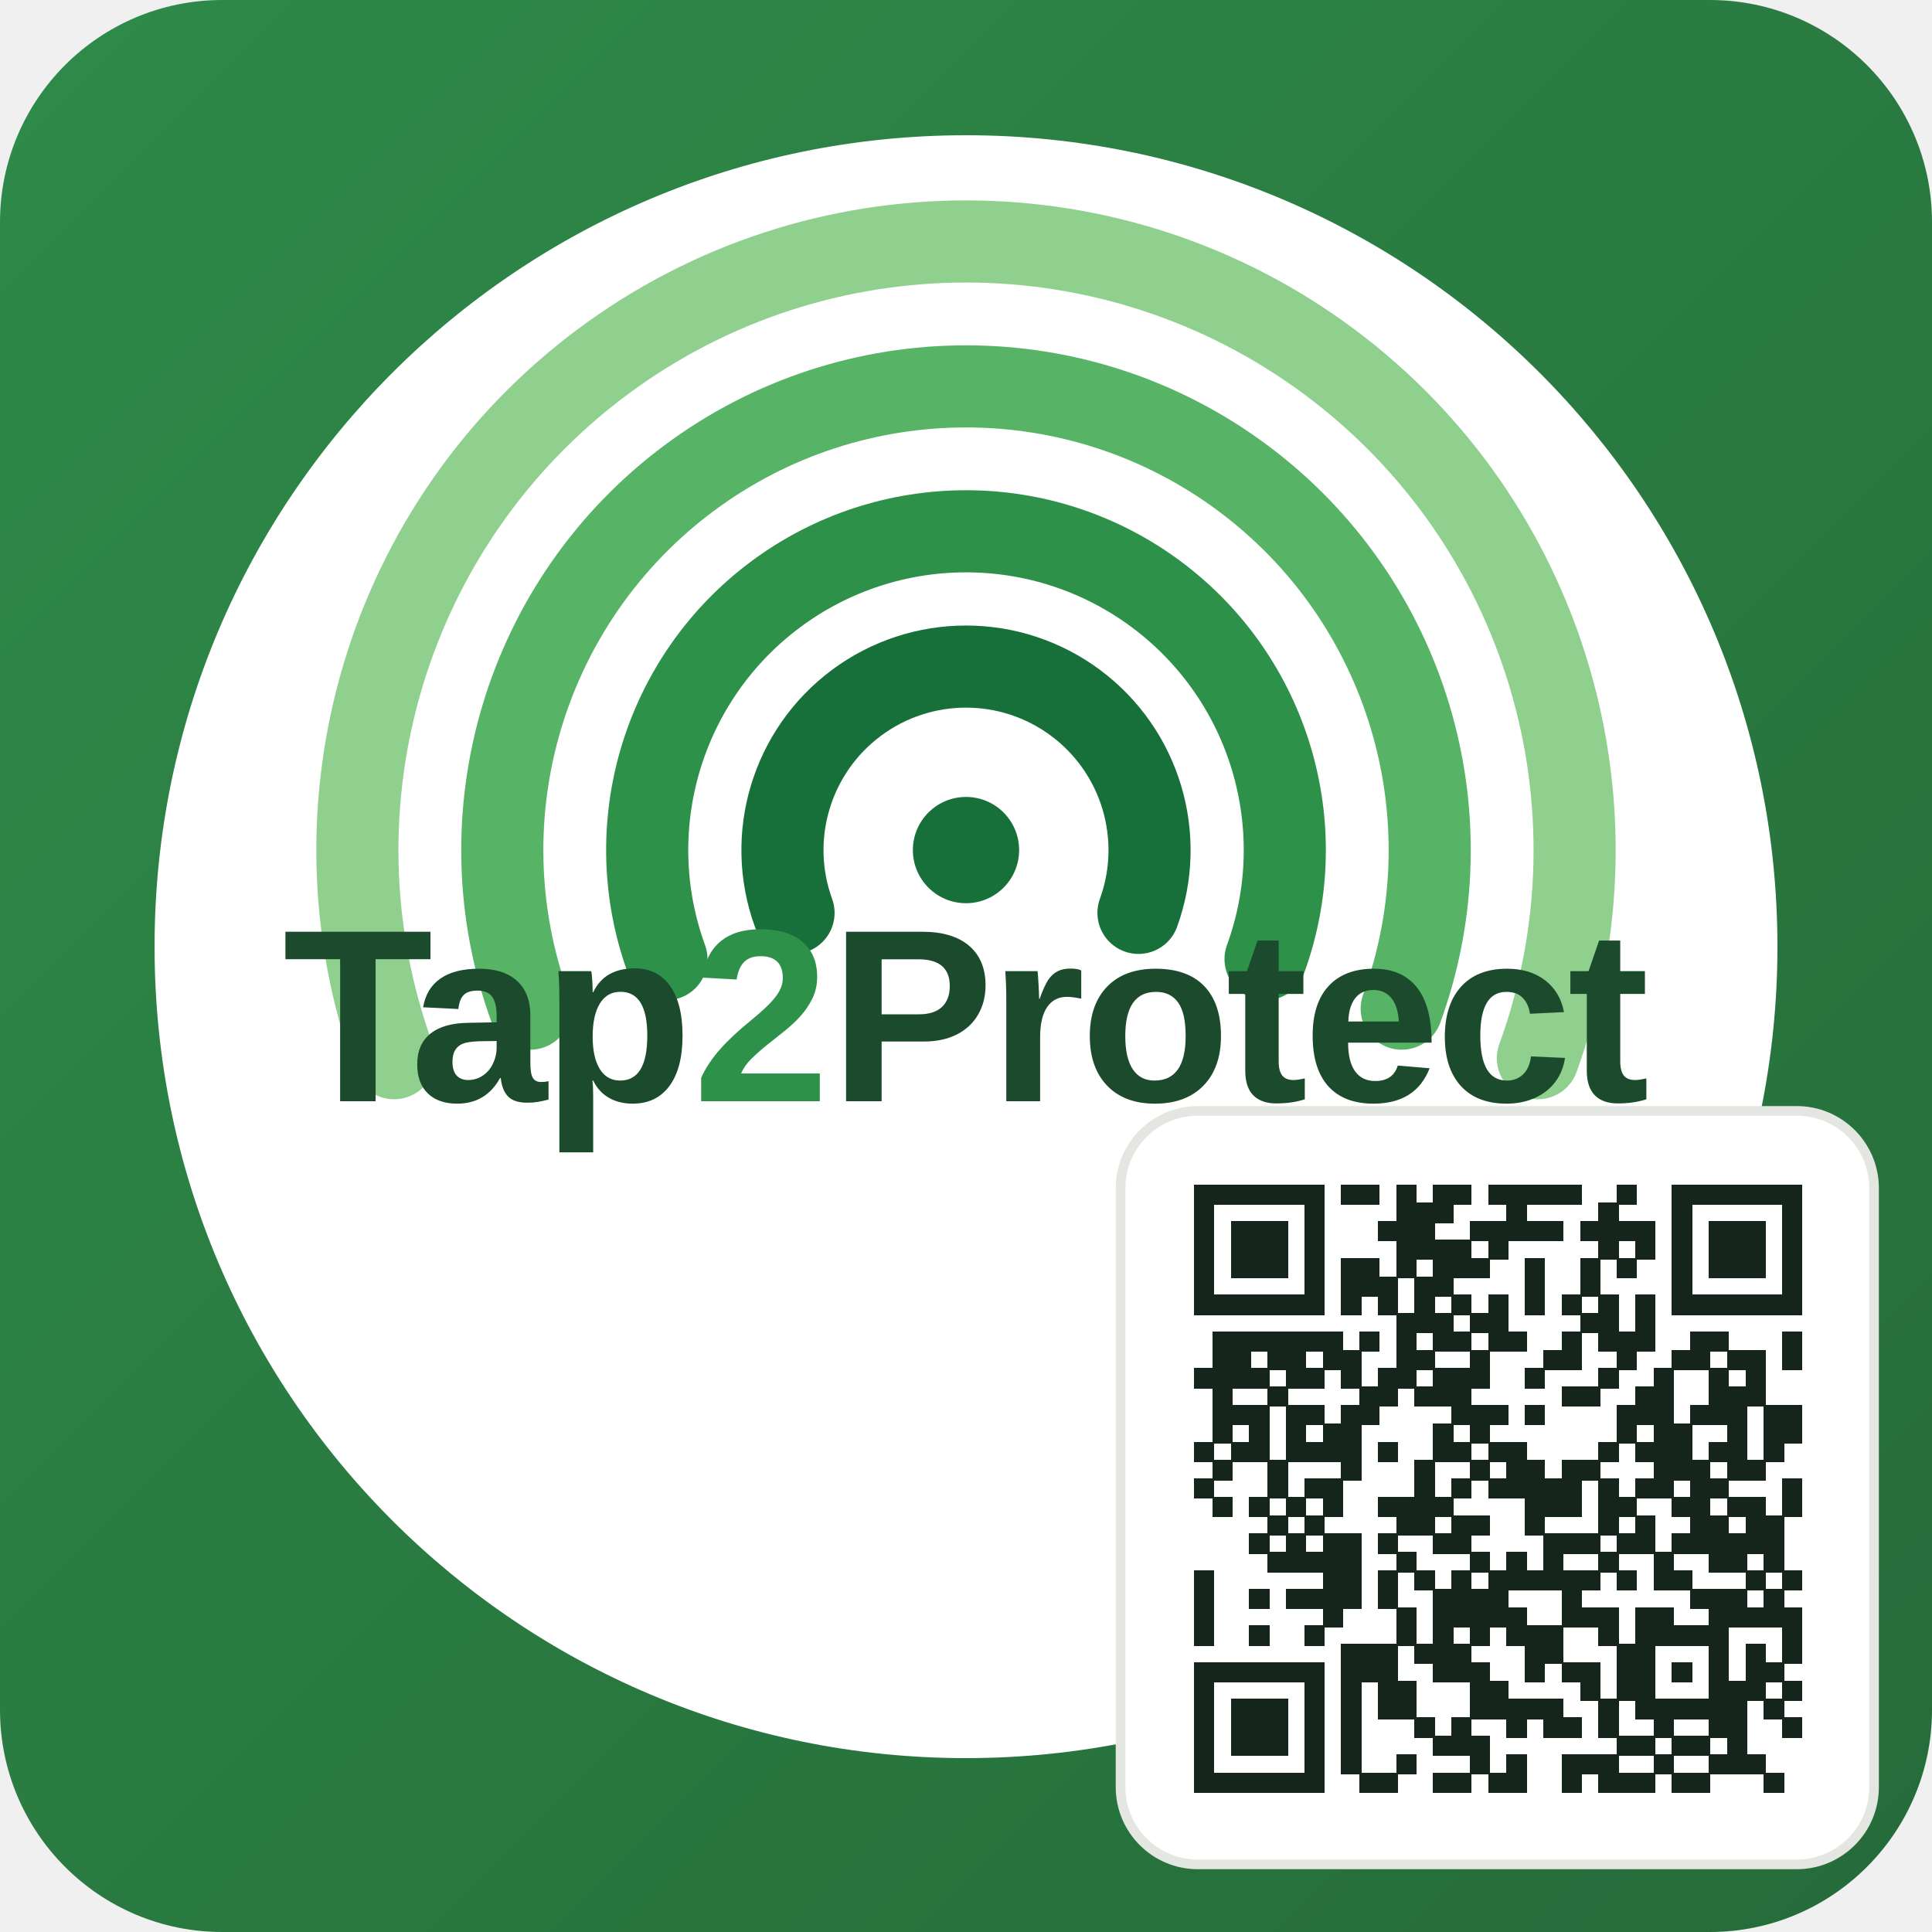
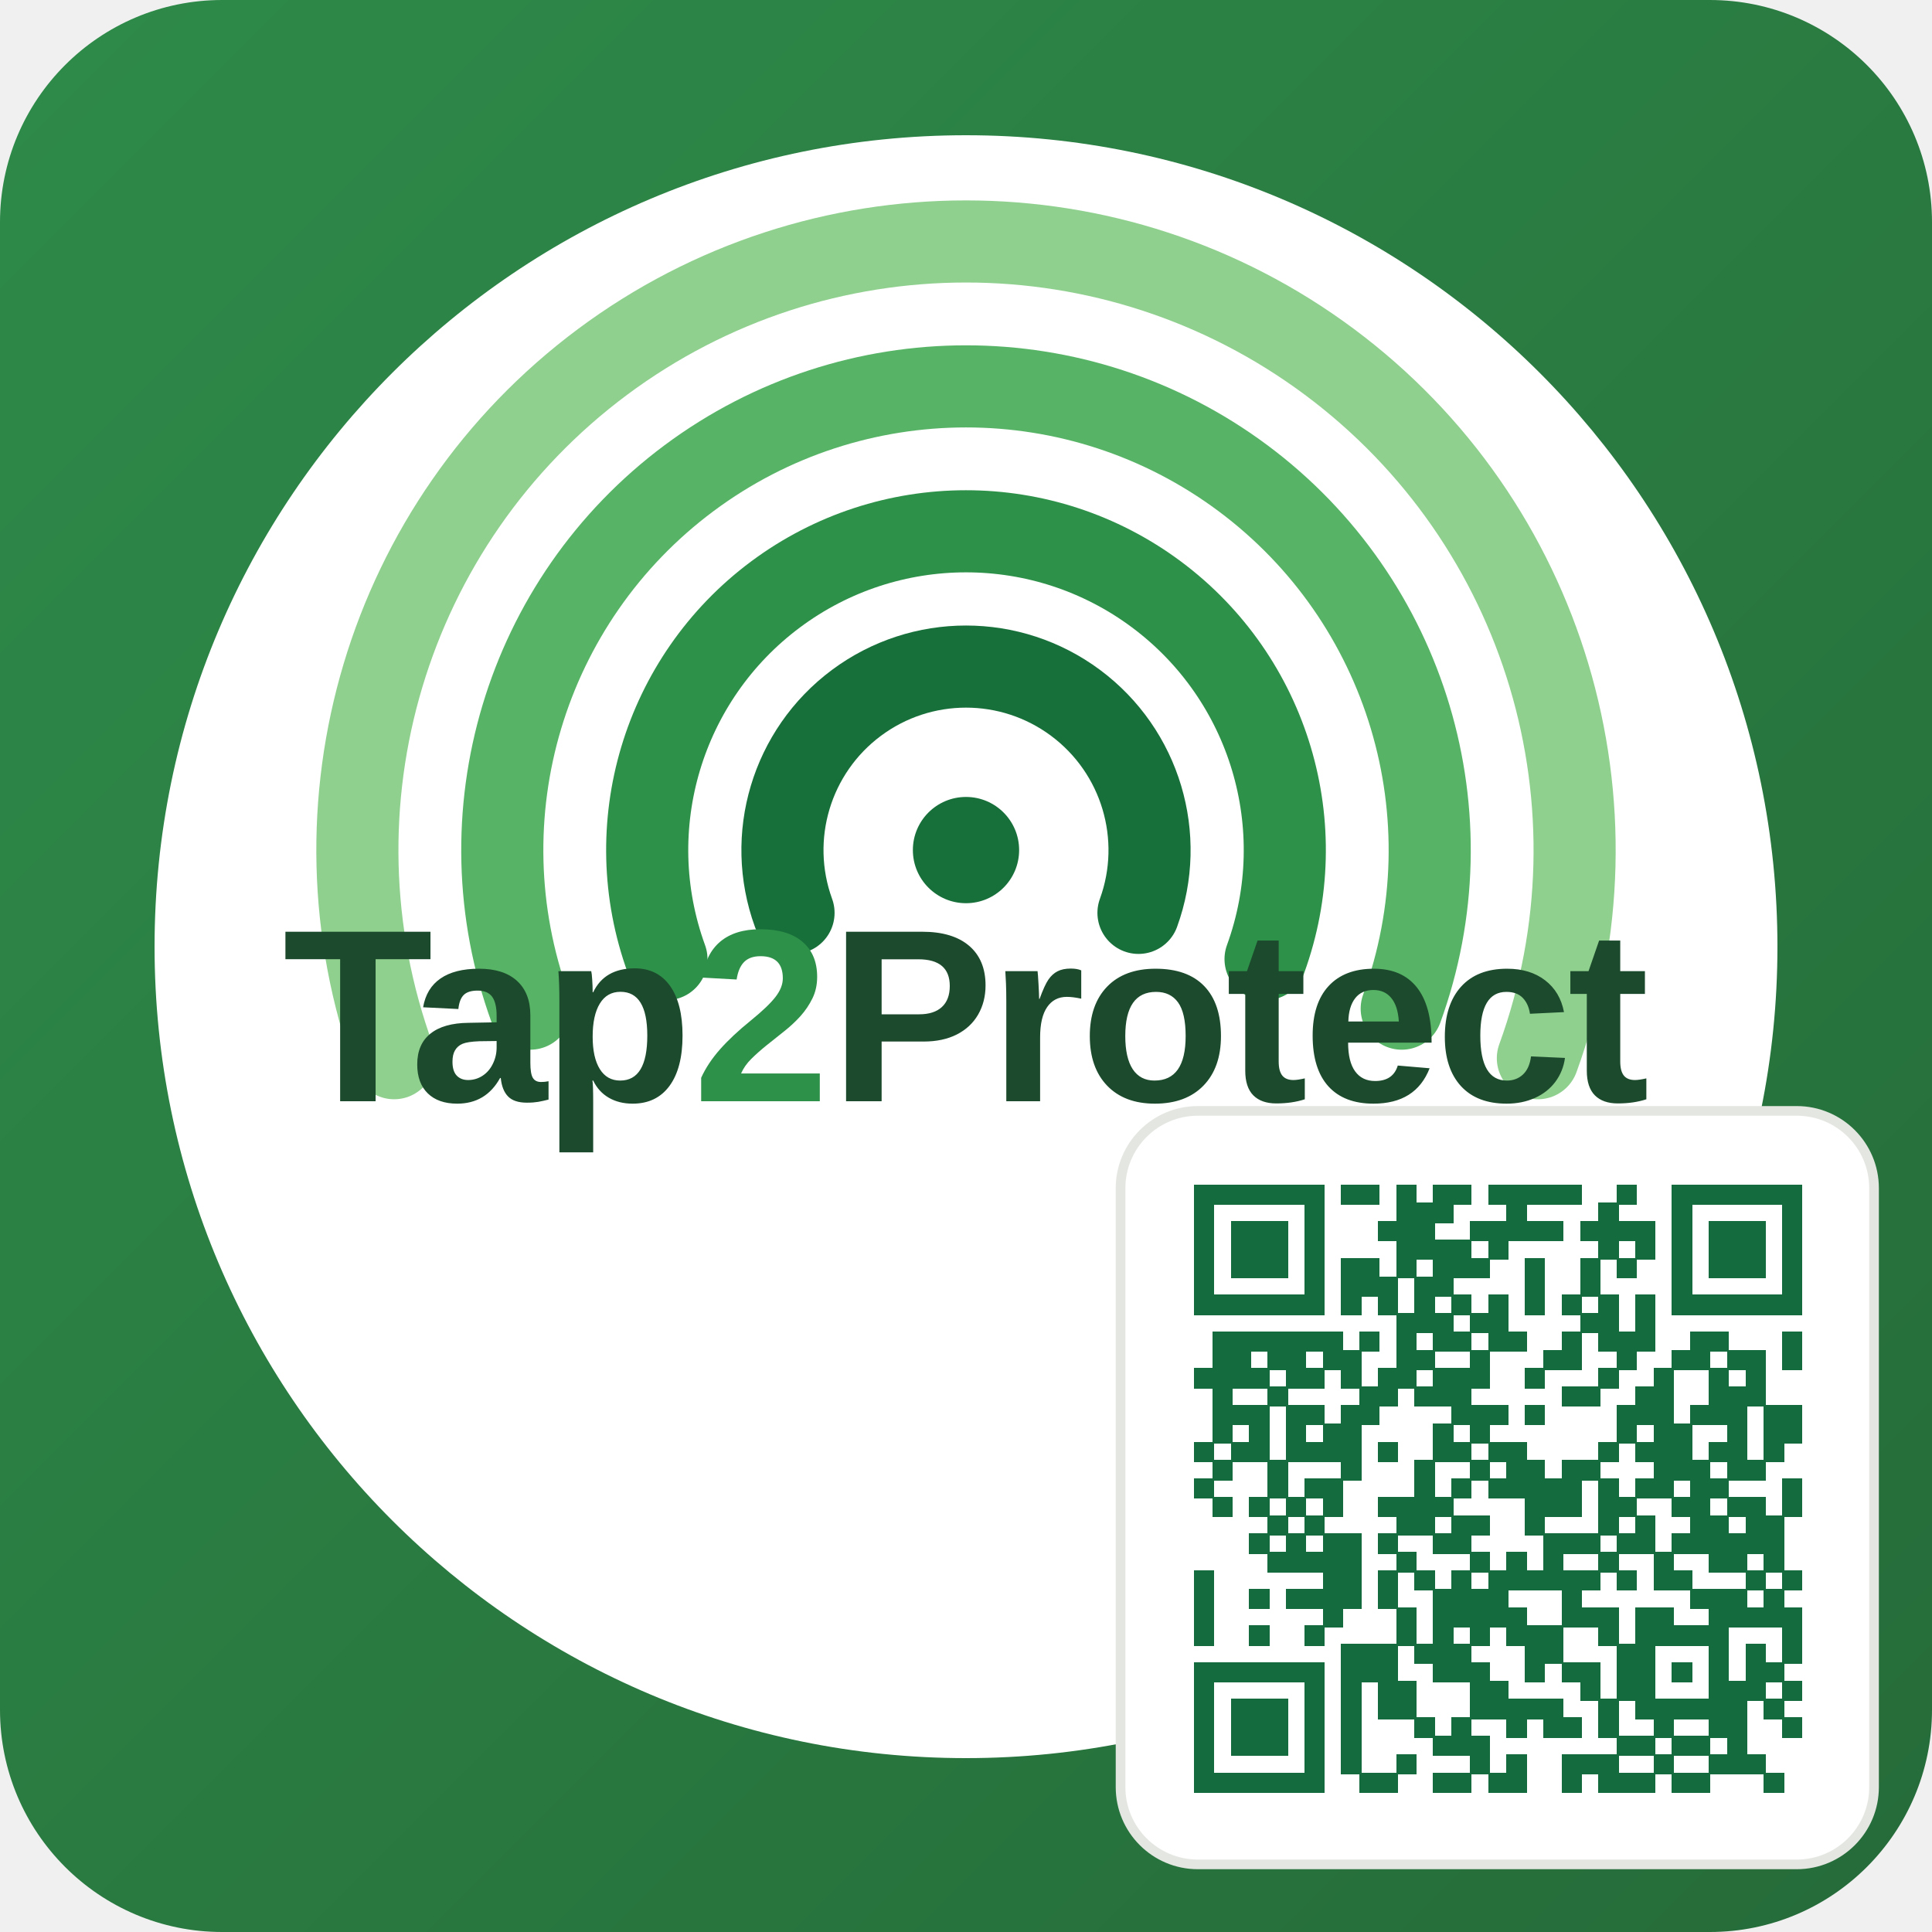
<svg xmlns="http://www.w3.org/2000/svg" viewBox="0 0 400 400" role="img" aria-label="Tap2Protect">
  <defs>
    <linearGradient id="tile" x1="0" y1="0" x2="1" y2="1">
      <stop offset="0" stop-color="#2E8B49" />
      <stop offset="1" stop-color="#256B39" />
    </linearGradient>
  </defs>
  <rect width="400" height="400" rx="46" fill="url(#tile)" />
  <circle cx="200" cy="196" r="168" fill="#FFFFFF" />
  <g>
    <path d="M81.60 219.09 A126 126 0 1 1 318.40 219.09" stroke="#8FD08F" stroke-width="17" fill="none" stroke-linecap="round" />
    <path d="M109.79 208.83 A96 96 0 1 1 290.21 208.83" stroke="#57B466" stroke-width="17" fill="none" stroke-linecap="round" />
    <path d="M137.98 198.57 A66 66 0 1 1 262.02 198.57" stroke="#2E9149" stroke-width="17" fill="none" stroke-linecap="round" />
    <path d="M164.29 189.00 A38 38 0 1 1 235.71 189.00" stroke="#17703A" stroke-width="17" fill="none" stroke-linecap="round" />
  </g>
  <circle cx="200.0" cy="176.0" r="11" fill="#17703A" />
  <text x="200" y="228" text-anchor="middle" textLength="284" lengthAdjust="spacingAndGlyphs" font-family="Manrope, 'Segoe UI', Arial, sans-serif" font-weight="800" font-size="51" letter-spacing="-1" fill="#1C4A2C">Tap<tspan fill="#2E9149">2</tspan>Protect</text>
  <rect x="232.0" y="230.0" width="156.0" height="156.0" rx="16" fill="#FFFFFF" stroke="#E4E7E1" stroke-width="2" />
-   <g fill="#15251B" shape-rendering="crispEdges">
+   <g fill="#136B3E" shape-rendering="crispEdges">
    <rect x="247.220" y="245.220" width="4.205" height="4.205" />
    <rect x="251.024" y="245.220" width="4.205" height="4.205" />
    <rect x="254.829" y="245.220" width="4.205" height="4.205" />
    <rect x="258.634" y="245.220" width="4.205" height="4.205" />
    <rect x="262.439" y="245.220" width="4.205" height="4.205" />
    <rect x="266.244" y="245.220" width="4.205" height="4.205" />
    <rect x="270.049" y="245.220" width="4.205" height="4.205" />
    <rect x="277.659" y="245.220" width="4.205" height="4.205" />
    <rect x="281.463" y="245.220" width="4.205" height="4.205" />
    <rect x="289.073" y="245.220" width="4.205" height="4.205" />
    <rect x="296.683" y="245.220" width="4.205" height="4.205" />
    <rect x="300.488" y="245.220" width="4.205" height="4.205" />
    <rect x="308.098" y="245.220" width="4.205" height="4.205" />
    <rect x="311.902" y="245.220" width="4.205" height="4.205" />
    <rect x="315.707" y="245.220" width="4.205" height="4.205" />
    <rect x="319.512" y="245.220" width="4.205" height="4.205" />
    <rect x="323.317" y="245.220" width="4.205" height="4.205" />
    <rect x="334.732" y="245.220" width="4.205" height="4.205" />
    <rect x="346.146" y="245.220" width="4.205" height="4.205" />
    <rect x="349.951" y="245.220" width="4.205" height="4.205" />
    <rect x="353.756" y="245.220" width="4.205" height="4.205" />
    <rect x="357.561" y="245.220" width="4.205" height="4.205" />
    <rect x="361.366" y="245.220" width="4.205" height="4.205" />
    <rect x="365.171" y="245.220" width="4.205" height="4.205" />
    <rect x="368.976" y="245.220" width="4.205" height="4.205" />
    <rect x="247.220" y="249.024" width="4.205" height="4.205" />
    <rect x="270.049" y="249.024" width="4.205" height="4.205" />
    <rect x="289.073" y="249.024" width="4.205" height="4.205" />
    <rect x="292.878" y="249.024" width="4.205" height="4.205" />
    <rect x="296.683" y="249.024" width="4.205" height="4.205" />
    <rect x="311.902" y="249.024" width="4.205" height="4.205" />
    <rect x="330.927" y="249.024" width="4.205" height="4.205" />
    <rect x="346.146" y="249.024" width="4.205" height="4.205" />
    <rect x="368.976" y="249.024" width="4.205" height="4.205" />
    <rect x="247.220" y="252.829" width="4.205" height="4.205" />
    <rect x="254.829" y="252.829" width="4.205" height="4.205" />
    <rect x="258.634" y="252.829" width="4.205" height="4.205" />
    <rect x="262.439" y="252.829" width="4.205" height="4.205" />
    <rect x="270.049" y="252.829" width="4.205" height="4.205" />
    <rect x="285.268" y="252.829" width="4.205" height="4.205" />
    <rect x="289.073" y="252.829" width="4.205" height="4.205" />
    <rect x="292.878" y="252.829" width="4.205" height="4.205" />
    <rect x="304.293" y="252.829" width="4.205" height="4.205" />
    <rect x="308.098" y="252.829" width="4.205" height="4.205" />
    <rect x="311.902" y="252.829" width="4.205" height="4.205" />
    <rect x="315.707" y="252.829" width="4.205" height="4.205" />
    <rect x="319.512" y="252.829" width="4.205" height="4.205" />
    <rect x="327.122" y="252.829" width="4.205" height="4.205" />
    <rect x="330.927" y="252.829" width="4.205" height="4.205" />
    <rect x="334.732" y="252.829" width="4.205" height="4.205" />
    <rect x="338.537" y="252.829" width="4.205" height="4.205" />
    <rect x="346.146" y="252.829" width="4.205" height="4.205" />
    <rect x="353.756" y="252.829" width="4.205" height="4.205" />
    <rect x="357.561" y="252.829" width="4.205" height="4.205" />
    <rect x="361.366" y="252.829" width="4.205" height="4.205" />
    <rect x="368.976" y="252.829" width="4.205" height="4.205" />
    <rect x="247.220" y="256.634" width="4.205" height="4.205" />
    <rect x="254.829" y="256.634" width="4.205" height="4.205" />
    <rect x="258.634" y="256.634" width="4.205" height="4.205" />
    <rect x="262.439" y="256.634" width="4.205" height="4.205" />
    <rect x="270.049" y="256.634" width="4.205" height="4.205" />
    <rect x="289.073" y="256.634" width="4.205" height="4.205" />
    <rect x="292.878" y="256.634" width="4.205" height="4.205" />
    <rect x="296.683" y="256.634" width="4.205" height="4.205" />
    <rect x="300.488" y="256.634" width="4.205" height="4.205" />
    <rect x="308.098" y="256.634" width="4.205" height="4.205" />
    <rect x="330.927" y="256.634" width="4.205" height="4.205" />
    <rect x="338.537" y="256.634" width="4.205" height="4.205" />
    <rect x="346.146" y="256.634" width="4.205" height="4.205" />
    <rect x="353.756" y="256.634" width="4.205" height="4.205" />
    <rect x="357.561" y="256.634" width="4.205" height="4.205" />
    <rect x="361.366" y="256.634" width="4.205" height="4.205" />
    <rect x="368.976" y="256.634" width="4.205" height="4.205" />
    <rect x="247.220" y="260.439" width="4.205" height="4.205" />
    <rect x="254.829" y="260.439" width="4.205" height="4.205" />
    <rect x="258.634" y="260.439" width="4.205" height="4.205" />
    <rect x="262.439" y="260.439" width="4.205" height="4.205" />
    <rect x="270.049" y="260.439" width="4.205" height="4.205" />
    <rect x="277.659" y="260.439" width="4.205" height="4.205" />
    <rect x="281.463" y="260.439" width="4.205" height="4.205" />
    <rect x="289.073" y="260.439" width="4.205" height="4.205" />
    <rect x="296.683" y="260.439" width="4.205" height="4.205" />
    <rect x="300.488" y="260.439" width="4.205" height="4.205" />
    <rect x="304.293" y="260.439" width="4.205" height="4.205" />
    <rect x="315.707" y="260.439" width="4.205" height="4.205" />
    <rect x="327.122" y="260.439" width="4.205" height="4.205" />
    <rect x="334.732" y="260.439" width="4.205" height="4.205" />
    <rect x="346.146" y="260.439" width="4.205" height="4.205" />
    <rect x="353.756" y="260.439" width="4.205" height="4.205" />
    <rect x="357.561" y="260.439" width="4.205" height="4.205" />
    <rect x="361.366" y="260.439" width="4.205" height="4.205" />
    <rect x="368.976" y="260.439" width="4.205" height="4.205" />
    <rect x="247.220" y="264.244" width="4.205" height="4.205" />
    <rect x="270.049" y="264.244" width="4.205" height="4.205" />
    <rect x="277.659" y="264.244" width="4.205" height="4.205" />
    <rect x="281.463" y="264.244" width="4.205" height="4.205" />
    <rect x="285.268" y="264.244" width="4.205" height="4.205" />
    <rect x="292.878" y="264.244" width="4.205" height="4.205" />
    <rect x="296.683" y="264.244" width="4.205" height="4.205" />
    <rect x="315.707" y="264.244" width="4.205" height="4.205" />
    <rect x="327.122" y="264.244" width="4.205" height="4.205" />
    <rect x="346.146" y="264.244" width="4.205" height="4.205" />
    <rect x="368.976" y="264.244" width="4.205" height="4.205" />
    <rect x="247.220" y="268.049" width="4.205" height="4.205" />
    <rect x="251.024" y="268.049" width="4.205" height="4.205" />
    <rect x="254.829" y="268.049" width="4.205" height="4.205" />
    <rect x="258.634" y="268.049" width="4.205" height="4.205" />
    <rect x="262.439" y="268.049" width="4.205" height="4.205" />
    <rect x="266.244" y="268.049" width="4.205" height="4.205" />
    <rect x="270.049" y="268.049" width="4.205" height="4.205" />
    <rect x="277.659" y="268.049" width="4.205" height="4.205" />
    <rect x="285.268" y="268.049" width="4.205" height="4.205" />
    <rect x="292.878" y="268.049" width="4.205" height="4.205" />
    <rect x="300.488" y="268.049" width="4.205" height="4.205" />
    <rect x="308.098" y="268.049" width="4.205" height="4.205" />
    <rect x="315.707" y="268.049" width="4.205" height="4.205" />
    <rect x="323.317" y="268.049" width="4.205" height="4.205" />
    <rect x="330.927" y="268.049" width="4.205" height="4.205" />
    <rect x="338.537" y="268.049" width="4.205" height="4.205" />
    <rect x="346.146" y="268.049" width="4.205" height="4.205" />
    <rect x="349.951" y="268.049" width="4.205" height="4.205" />
    <rect x="353.756" y="268.049" width="4.205" height="4.205" />
    <rect x="357.561" y="268.049" width="4.205" height="4.205" />
    <rect x="361.366" y="268.049" width="4.205" height="4.205" />
    <rect x="365.171" y="268.049" width="4.205" height="4.205" />
    <rect x="368.976" y="268.049" width="4.205" height="4.205" />
    <rect x="289.073" y="271.854" width="4.205" height="4.205" />
    <rect x="292.878" y="271.854" width="4.205" height="4.205" />
    <rect x="296.683" y="271.854" width="4.205" height="4.205" />
    <rect x="304.293" y="271.854" width="4.205" height="4.205" />
    <rect x="308.098" y="271.854" width="4.205" height="4.205" />
    <rect x="327.122" y="271.854" width="4.205" height="4.205" />
    <rect x="330.927" y="271.854" width="4.205" height="4.205" />
    <rect x="338.537" y="271.854" width="4.205" height="4.205" />
    <rect x="251.024" y="275.659" width="4.205" height="4.205" />
    <rect x="254.829" y="275.659" width="4.205" height="4.205" />
    <rect x="258.634" y="275.659" width="4.205" height="4.205" />
    <rect x="262.439" y="275.659" width="4.205" height="4.205" />
    <rect x="266.244" y="275.659" width="4.205" height="4.205" />
    <rect x="270.049" y="275.659" width="4.205" height="4.205" />
    <rect x="273.854" y="275.659" width="4.205" height="4.205" />
    <rect x="281.463" y="275.659" width="4.205" height="4.205" />
    <rect x="289.073" y="275.659" width="4.205" height="4.205" />
    <rect x="296.683" y="275.659" width="4.205" height="4.205" />
    <rect x="300.488" y="275.659" width="4.205" height="4.205" />
    <rect x="308.098" y="275.659" width="4.205" height="4.205" />
    <rect x="311.902" y="275.659" width="4.205" height="4.205" />
    <rect x="323.317" y="275.659" width="4.205" height="4.205" />
    <rect x="330.927" y="275.659" width="4.205" height="4.205" />
    <rect x="334.732" y="275.659" width="4.205" height="4.205" />
    <rect x="338.537" y="275.659" width="4.205" height="4.205" />
    <rect x="349.951" y="275.659" width="4.205" height="4.205" />
    <rect x="353.756" y="275.659" width="4.205" height="4.205" />
    <rect x="368.976" y="275.659" width="4.205" height="4.205" />
    <rect x="251.024" y="279.463" width="4.205" height="4.205" />
    <rect x="254.829" y="279.463" width="4.205" height="4.205" />
    <rect x="262.439" y="279.463" width="4.205" height="4.205" />
    <rect x="266.244" y="279.463" width="4.205" height="4.205" />
    <rect x="273.854" y="279.463" width="4.205" height="4.205" />
    <rect x="277.659" y="279.463" width="4.205" height="4.205" />
    <rect x="289.073" y="279.463" width="4.205" height="4.205" />
    <rect x="292.878" y="279.463" width="4.205" height="4.205" />
    <rect x="304.293" y="279.463" width="4.205" height="4.205" />
    <rect x="319.512" y="279.463" width="4.205" height="4.205" />
    <rect x="323.317" y="279.463" width="4.205" height="4.205" />
    <rect x="334.732" y="279.463" width="4.205" height="4.205" />
    <rect x="346.146" y="279.463" width="4.205" height="4.205" />
    <rect x="349.951" y="279.463" width="4.205" height="4.205" />
    <rect x="357.561" y="279.463" width="4.205" height="4.205" />
    <rect x="361.366" y="279.463" width="4.205" height="4.205" />
    <rect x="368.976" y="279.463" width="4.205" height="4.205" />
    <rect x="247.220" y="283.268" width="4.205" height="4.205" />
    <rect x="251.024" y="283.268" width="4.205" height="4.205" />
    <rect x="254.829" y="283.268" width="4.205" height="4.205" />
    <rect x="258.634" y="283.268" width="4.205" height="4.205" />
    <rect x="266.244" y="283.268" width="4.205" height="4.205" />
    <rect x="270.049" y="283.268" width="4.205" height="4.205" />
    <rect x="277.659" y="283.268" width="4.205" height="4.205" />
    <rect x="285.268" y="283.268" width="4.205" height="4.205" />
    <rect x="289.073" y="283.268" width="4.205" height="4.205" />
    <rect x="296.683" y="283.268" width="4.205" height="4.205" />
    <rect x="300.488" y="283.268" width="4.205" height="4.205" />
    <rect x="304.293" y="283.268" width="4.205" height="4.205" />
    <rect x="315.707" y="283.268" width="4.205" height="4.205" />
    <rect x="330.927" y="283.268" width="4.205" height="4.205" />
    <rect x="342.341" y="283.268" width="4.205" height="4.205" />
    <rect x="353.756" y="283.268" width="4.205" height="4.205" />
    <rect x="361.366" y="283.268" width="4.205" height="4.205" />
    <rect x="251.024" y="287.073" width="4.205" height="4.205" />
    <rect x="262.439" y="287.073" width="4.205" height="4.205" />
    <rect x="281.463" y="287.073" width="4.205" height="4.205" />
    <rect x="285.268" y="287.073" width="4.205" height="4.205" />
    <rect x="292.878" y="287.073" width="4.205" height="4.205" />
    <rect x="296.683" y="287.073" width="4.205" height="4.205" />
    <rect x="300.488" y="287.073" width="4.205" height="4.205" />
    <rect x="323.317" y="287.073" width="4.205" height="4.205" />
    <rect x="327.122" y="287.073" width="4.205" height="4.205" />
    <rect x="338.537" y="287.073" width="4.205" height="4.205" />
    <rect x="342.341" y="287.073" width="4.205" height="4.205" />
    <rect x="353.756" y="287.073" width="4.205" height="4.205" />
    <rect x="357.561" y="287.073" width="4.205" height="4.205" />
    <rect x="361.366" y="287.073" width="4.205" height="4.205" />
    <rect x="251.024" y="290.878" width="4.205" height="4.205" />
    <rect x="254.829" y="290.878" width="4.205" height="4.205" />
    <rect x="258.634" y="290.878" width="4.205" height="4.205" />
    <rect x="266.244" y="290.878" width="4.205" height="4.205" />
    <rect x="270.049" y="290.878" width="4.205" height="4.205" />
    <rect x="277.659" y="290.878" width="4.205" height="4.205" />
    <rect x="281.463" y="290.878" width="4.205" height="4.205" />
    <rect x="300.488" y="290.878" width="4.205" height="4.205" />
    <rect x="304.293" y="290.878" width="4.205" height="4.205" />
    <rect x="308.098" y="290.878" width="4.205" height="4.205" />
    <rect x="315.707" y="290.878" width="4.205" height="4.205" />
    <rect x="334.732" y="290.878" width="4.205" height="4.205" />
    <rect x="338.537" y="290.878" width="4.205" height="4.205" />
    <rect x="342.341" y="290.878" width="4.205" height="4.205" />
    <rect x="349.951" y="290.878" width="4.205" height="4.205" />
    <rect x="353.756" y="290.878" width="4.205" height="4.205" />
    <rect x="357.561" y="290.878" width="4.205" height="4.205" />
    <rect x="365.171" y="290.878" width="4.205" height="4.205" />
    <rect x="368.976" y="290.878" width="4.205" height="4.205" />
    <rect x="251.024" y="294.683" width="4.205" height="4.205" />
    <rect x="258.634" y="294.683" width="4.205" height="4.205" />
    <rect x="266.244" y="294.683" width="4.205" height="4.205" />
    <rect x="273.854" y="294.683" width="4.205" height="4.205" />
    <rect x="277.659" y="294.683" width="4.205" height="4.205" />
    <rect x="296.683" y="294.683" width="4.205" height="4.205" />
    <rect x="304.293" y="294.683" width="4.205" height="4.205" />
    <rect x="334.732" y="294.683" width="4.205" height="4.205" />
    <rect x="342.341" y="294.683" width="4.205" height="4.205" />
    <rect x="346.146" y="294.683" width="4.205" height="4.205" />
    <rect x="357.561" y="294.683" width="4.205" height="4.205" />
    <rect x="365.171" y="294.683" width="4.205" height="4.205" />
    <rect x="368.976" y="294.683" width="4.205" height="4.205" />
    <rect x="247.220" y="298.488" width="4.205" height="4.205" />
    <rect x="254.829" y="298.488" width="4.205" height="4.205" />
    <rect x="258.634" y="298.488" width="4.205" height="4.205" />
    <rect x="266.244" y="298.488" width="4.205" height="4.205" />
    <rect x="270.049" y="298.488" width="4.205" height="4.205" />
    <rect x="273.854" y="298.488" width="4.205" height="4.205" />
    <rect x="277.659" y="298.488" width="4.205" height="4.205" />
    <rect x="285.268" y="298.488" width="4.205" height="4.205" />
    <rect x="296.683" y="298.488" width="4.205" height="4.205" />
    <rect x="300.488" y="298.488" width="4.205" height="4.205" />
    <rect x="308.098" y="298.488" width="4.205" height="4.205" />
    <rect x="311.902" y="298.488" width="4.205" height="4.205" />
    <rect x="330.927" y="298.488" width="4.205" height="4.205" />
    <rect x="338.537" y="298.488" width="4.205" height="4.205" />
    <rect x="342.341" y="298.488" width="4.205" height="4.205" />
    <rect x="346.146" y="298.488" width="4.205" height="4.205" />
    <rect x="353.756" y="298.488" width="4.205" height="4.205" />
    <rect x="357.561" y="298.488" width="4.205" height="4.205" />
    <rect x="365.171" y="298.488" width="4.205" height="4.205" />
    <rect x="251.024" y="302.293" width="4.205" height="4.205" />
    <rect x="262.439" y="302.293" width="4.205" height="4.205" />
    <rect x="277.659" y="302.293" width="4.205" height="4.205" />
    <rect x="292.878" y="302.293" width="4.205" height="4.205" />
    <rect x="304.293" y="302.293" width="4.205" height="4.205" />
    <rect x="311.902" y="302.293" width="4.205" height="4.205" />
    <rect x="315.707" y="302.293" width="4.205" height="4.205" />
    <rect x="323.317" y="302.293" width="4.205" height="4.205" />
    <rect x="327.122" y="302.293" width="4.205" height="4.205" />
    <rect x="342.341" y="302.293" width="4.205" height="4.205" />
    <rect x="346.146" y="302.293" width="4.205" height="4.205" />
    <rect x="349.951" y="302.293" width="4.205" height="4.205" />
    <rect x="357.561" y="302.293" width="4.205" height="4.205" />
    <rect x="361.366" y="302.293" width="4.205" height="4.205" />
    <rect x="247.220" y="306.098" width="4.205" height="4.205" />
    <rect x="262.439" y="306.098" width="4.205" height="4.205" />
    <rect x="270.049" y="306.098" width="4.205" height="4.205" />
    <rect x="273.854" y="306.098" width="4.205" height="4.205" />
    <rect x="292.878" y="306.098" width="4.205" height="4.205" />
    <rect x="300.488" y="306.098" width="4.205" height="4.205" />
    <rect x="308.098" y="306.098" width="4.205" height="4.205" />
    <rect x="311.902" y="306.098" width="4.205" height="4.205" />
    <rect x="315.707" y="306.098" width="4.205" height="4.205" />
    <rect x="319.512" y="306.098" width="4.205" height="4.205" />
    <rect x="323.317" y="306.098" width="4.205" height="4.205" />
    <rect x="330.927" y="306.098" width="4.205" height="4.205" />
    <rect x="338.537" y="306.098" width="4.205" height="4.205" />
    <rect x="342.341" y="306.098" width="4.205" height="4.205" />
    <rect x="349.951" y="306.098" width="4.205" height="4.205" />
    <rect x="353.756" y="306.098" width="4.205" height="4.205" />
    <rect x="368.976" y="306.098" width="4.205" height="4.205" />
    <rect x="251.024" y="309.902" width="4.205" height="4.205" />
    <rect x="258.634" y="309.902" width="4.205" height="4.205" />
    <rect x="266.244" y="309.902" width="4.205" height="4.205" />
    <rect x="273.854" y="309.902" width="4.205" height="4.205" />
    <rect x="285.268" y="309.902" width="4.205" height="4.205" />
    <rect x="289.073" y="309.902" width="4.205" height="4.205" />
    <rect x="292.878" y="309.902" width="4.205" height="4.205" />
    <rect x="296.683" y="309.902" width="4.205" height="4.205" />
    <rect x="315.707" y="309.902" width="4.205" height="4.205" />
    <rect x="319.512" y="309.902" width="4.205" height="4.205" />
    <rect x="323.317" y="309.902" width="4.205" height="4.205" />
    <rect x="330.927" y="309.902" width="4.205" height="4.205" />
    <rect x="334.732" y="309.902" width="4.205" height="4.205" />
    <rect x="346.146" y="309.902" width="4.205" height="4.205" />
    <rect x="349.951" y="309.902" width="4.205" height="4.205" />
    <rect x="357.561" y="309.902" width="4.205" height="4.205" />
    <rect x="361.366" y="309.902" width="4.205" height="4.205" />
    <rect x="368.976" y="309.902" width="4.205" height="4.205" />
    <rect x="262.439" y="313.707" width="4.205" height="4.205" />
    <rect x="270.049" y="313.707" width="4.205" height="4.205" />
    <rect x="289.073" y="313.707" width="4.205" height="4.205" />
    <rect x="292.878" y="313.707" width="4.205" height="4.205" />
    <rect x="300.488" y="313.707" width="4.205" height="4.205" />
    <rect x="304.293" y="313.707" width="4.205" height="4.205" />
    <rect x="315.707" y="313.707" width="4.205" height="4.205" />
    <rect x="330.927" y="313.707" width="4.205" height="4.205" />
    <rect x="338.537" y="313.707" width="4.205" height="4.205" />
    <rect x="349.951" y="313.707" width="4.205" height="4.205" />
    <rect x="353.756" y="313.707" width="4.205" height="4.205" />
    <rect x="361.366" y="313.707" width="4.205" height="4.205" />
    <rect x="365.171" y="313.707" width="4.205" height="4.205" />
    <rect x="258.634" y="317.512" width="4.205" height="4.205" />
    <rect x="266.244" y="317.512" width="4.205" height="4.205" />
    <rect x="273.854" y="317.512" width="4.205" height="4.205" />
    <rect x="277.659" y="317.512" width="4.205" height="4.205" />
    <rect x="285.268" y="317.512" width="4.205" height="4.205" />
    <rect x="296.683" y="317.512" width="4.205" height="4.205" />
    <rect x="300.488" y="317.512" width="4.205" height="4.205" />
    <rect x="319.512" y="317.512" width="4.205" height="4.205" />
    <rect x="323.317" y="317.512" width="4.205" height="4.205" />
    <rect x="327.122" y="317.512" width="4.205" height="4.205" />
    <rect x="334.732" y="317.512" width="4.205" height="4.205" />
    <rect x="338.537" y="317.512" width="4.205" height="4.205" />
    <rect x="346.146" y="317.512" width="4.205" height="4.205" />
    <rect x="349.951" y="317.512" width="4.205" height="4.205" />
    <rect x="353.756" y="317.512" width="4.205" height="4.205" />
    <rect x="357.561" y="317.512" width="4.205" height="4.205" />
    <rect x="361.366" y="317.512" width="4.205" height="4.205" />
    <rect x="365.171" y="317.512" width="4.205" height="4.205" />
    <rect x="262.439" y="321.317" width="4.205" height="4.205" />
    <rect x="266.244" y="321.317" width="4.205" height="4.205" />
    <rect x="270.049" y="321.317" width="4.205" height="4.205" />
    <rect x="273.854" y="321.317" width="4.205" height="4.205" />
    <rect x="277.659" y="321.317" width="4.205" height="4.205" />
    <rect x="289.073" y="321.317" width="4.205" height="4.205" />
    <rect x="304.293" y="321.317" width="4.205" height="4.205" />
    <rect x="311.902" y="321.317" width="4.205" height="4.205" />
    <rect x="319.512" y="321.317" width="4.205" height="4.205" />
    <rect x="330.927" y="321.317" width="4.205" height="4.205" />
    <rect x="342.341" y="321.317" width="4.205" height="4.205" />
    <rect x="353.756" y="321.317" width="4.205" height="4.205" />
    <rect x="357.561" y="321.317" width="4.205" height="4.205" />
    <rect x="365.171" y="321.317" width="4.205" height="4.205" />
    <rect x="247.220" y="325.122" width="4.205" height="4.205" />
    <rect x="273.854" y="325.122" width="4.205" height="4.205" />
    <rect x="277.659" y="325.122" width="4.205" height="4.205" />
    <rect x="285.268" y="325.122" width="4.205" height="4.205" />
    <rect x="292.878" y="325.122" width="4.205" height="4.205" />
    <rect x="300.488" y="325.122" width="4.205" height="4.205" />
    <rect x="308.098" y="325.122" width="4.205" height="4.205" />
    <rect x="311.902" y="325.122" width="4.205" height="4.205" />
    <rect x="315.707" y="325.122" width="4.205" height="4.205" />
    <rect x="319.512" y="325.122" width="4.205" height="4.205" />
    <rect x="323.317" y="325.122" width="4.205" height="4.205" />
    <rect x="327.122" y="325.122" width="4.205" height="4.205" />
    <rect x="334.732" y="325.122" width="4.205" height="4.205" />
    <rect x="342.341" y="325.122" width="4.205" height="4.205" />
    <rect x="346.146" y="325.122" width="4.205" height="4.205" />
    <rect x="361.366" y="325.122" width="4.205" height="4.205" />
    <rect x="368.976" y="325.122" width="4.205" height="4.205" />
    <rect x="247.220" y="328.927" width="4.205" height="4.205" />
    <rect x="258.634" y="328.927" width="4.205" height="4.205" />
    <rect x="266.244" y="328.927" width="4.205" height="4.205" />
    <rect x="270.049" y="328.927" width="4.205" height="4.205" />
    <rect x="273.854" y="328.927" width="4.205" height="4.205" />
    <rect x="277.659" y="328.927" width="4.205" height="4.205" />
    <rect x="285.268" y="328.927" width="4.205" height="4.205" />
    <rect x="296.683" y="328.927" width="4.205" height="4.205" />
    <rect x="300.488" y="328.927" width="4.205" height="4.205" />
    <rect x="304.293" y="328.927" width="4.205" height="4.205" />
    <rect x="308.098" y="328.927" width="4.205" height="4.205" />
    <rect x="323.317" y="328.927" width="4.205" height="4.205" />
    <rect x="349.951" y="328.927" width="4.205" height="4.205" />
    <rect x="353.756" y="328.927" width="4.205" height="4.205" />
    <rect x="357.561" y="328.927" width="4.205" height="4.205" />
    <rect x="365.171" y="328.927" width="4.205" height="4.205" />
    <rect x="247.220" y="332.732" width="4.205" height="4.205" />
    <rect x="273.854" y="332.732" width="4.205" height="4.205" />
    <rect x="289.073" y="332.732" width="4.205" height="4.205" />
    <rect x="296.683" y="332.732" width="4.205" height="4.205" />
    <rect x="300.488" y="332.732" width="4.205" height="4.205" />
    <rect x="304.293" y="332.732" width="4.205" height="4.205" />
    <rect x="308.098" y="332.732" width="4.205" height="4.205" />
    <rect x="311.902" y="332.732" width="4.205" height="4.205" />
    <rect x="323.317" y="332.732" width="4.205" height="4.205" />
    <rect x="327.122" y="332.732" width="4.205" height="4.205" />
    <rect x="330.927" y="332.732" width="4.205" height="4.205" />
    <rect x="338.537" y="332.732" width="4.205" height="4.205" />
    <rect x="342.341" y="332.732" width="4.205" height="4.205" />
    <rect x="353.756" y="332.732" width="4.205" height="4.205" />
    <rect x="357.561" y="332.732" width="4.205" height="4.205" />
    <rect x="361.366" y="332.732" width="4.205" height="4.205" />
    <rect x="365.171" y="332.732" width="4.205" height="4.205" />
    <rect x="368.976" y="332.732" width="4.205" height="4.205" />
    <rect x="247.220" y="336.537" width="4.205" height="4.205" />
    <rect x="258.634" y="336.537" width="4.205" height="4.205" />
    <rect x="270.049" y="336.537" width="4.205" height="4.205" />
    <rect x="289.073" y="336.537" width="4.205" height="4.205" />
    <rect x="296.683" y="336.537" width="4.205" height="4.205" />
    <rect x="304.293" y="336.537" width="4.205" height="4.205" />
    <rect x="311.902" y="336.537" width="4.205" height="4.205" />
    <rect x="315.707" y="336.537" width="4.205" height="4.205" />
    <rect x="319.512" y="336.537" width="4.205" height="4.205" />
    <rect x="330.927" y="336.537" width="4.205" height="4.205" />
    <rect x="338.537" y="336.537" width="4.205" height="4.205" />
    <rect x="342.341" y="336.537" width="4.205" height="4.205" />
    <rect x="346.146" y="336.537" width="4.205" height="4.205" />
    <rect x="349.951" y="336.537" width="4.205" height="4.205" />
    <rect x="353.756" y="336.537" width="4.205" height="4.205" />
    <rect x="368.976" y="336.537" width="4.205" height="4.205" />
    <rect x="277.659" y="340.341" width="4.205" height="4.205" />
    <rect x="281.463" y="340.341" width="4.205" height="4.205" />
    <rect x="285.268" y="340.341" width="4.205" height="4.205" />
    <rect x="292.878" y="340.341" width="4.205" height="4.205" />
    <rect x="296.683" y="340.341" width="4.205" height="4.205" />
    <rect x="300.488" y="340.341" width="4.205" height="4.205" />
    <rect x="315.707" y="340.341" width="4.205" height="4.205" />
    <rect x="319.512" y="340.341" width="4.205" height="4.205" />
    <rect x="334.732" y="340.341" width="4.205" height="4.205" />
    <rect x="338.537" y="340.341" width="4.205" height="4.205" />
    <rect x="353.756" y="340.341" width="4.205" height="4.205" />
    <rect x="361.366" y="340.341" width="4.205" height="4.205" />
    <rect x="368.976" y="340.341" width="4.205" height="4.205" />
    <rect x="247.220" y="344.146" width="4.205" height="4.205" />
    <rect x="251.024" y="344.146" width="4.205" height="4.205" />
    <rect x="254.829" y="344.146" width="4.205" height="4.205" />
    <rect x="258.634" y="344.146" width="4.205" height="4.205" />
    <rect x="262.439" y="344.146" width="4.205" height="4.205" />
    <rect x="266.244" y="344.146" width="4.205" height="4.205" />
    <rect x="270.049" y="344.146" width="4.205" height="4.205" />
    <rect x="277.659" y="344.146" width="4.205" height="4.205" />
    <rect x="281.463" y="344.146" width="4.205" height="4.205" />
    <rect x="285.268" y="344.146" width="4.205" height="4.205" />
    <rect x="296.683" y="344.146" width="4.205" height="4.205" />
    <rect x="300.488" y="344.146" width="4.205" height="4.205" />
    <rect x="304.293" y="344.146" width="4.205" height="4.205" />
    <rect x="315.707" y="344.146" width="4.205" height="4.205" />
    <rect x="323.317" y="344.146" width="4.205" height="4.205" />
    <rect x="327.122" y="344.146" width="4.205" height="4.205" />
    <rect x="334.732" y="344.146" width="4.205" height="4.205" />
    <rect x="338.537" y="344.146" width="4.205" height="4.205" />
    <rect x="346.146" y="344.146" width="4.205" height="4.205" />
    <rect x="353.756" y="344.146" width="4.205" height="4.205" />
    <rect x="361.366" y="344.146" width="4.205" height="4.205" />
    <rect x="365.171" y="344.146" width="4.205" height="4.205" />
    <rect x="247.220" y="347.951" width="4.205" height="4.205" />
    <rect x="270.049" y="347.951" width="4.205" height="4.205" />
    <rect x="277.659" y="347.951" width="4.205" height="4.205" />
    <rect x="285.268" y="347.951" width="4.205" height="4.205" />
    <rect x="289.073" y="347.951" width="4.205" height="4.205" />
    <rect x="304.293" y="347.951" width="4.205" height="4.205" />
    <rect x="308.098" y="347.951" width="4.205" height="4.205" />
    <rect x="327.122" y="347.951" width="4.205" height="4.205" />
    <rect x="334.732" y="347.951" width="4.205" height="4.205" />
    <rect x="338.537" y="347.951" width="4.205" height="4.205" />
    <rect x="353.756" y="347.951" width="4.205" height="4.205" />
    <rect x="357.561" y="347.951" width="4.205" height="4.205" />
    <rect x="361.366" y="347.951" width="4.205" height="4.205" />
    <rect x="368.976" y="347.951" width="4.205" height="4.205" />
    <rect x="247.220" y="351.756" width="4.205" height="4.205" />
    <rect x="254.829" y="351.756" width="4.205" height="4.205" />
    <rect x="258.634" y="351.756" width="4.205" height="4.205" />
    <rect x="262.439" y="351.756" width="4.205" height="4.205" />
    <rect x="270.049" y="351.756" width="4.205" height="4.205" />
    <rect x="277.659" y="351.756" width="4.205" height="4.205" />
    <rect x="285.268" y="351.756" width="4.205" height="4.205" />
    <rect x="289.073" y="351.756" width="4.205" height="4.205" />
    <rect x="304.293" y="351.756" width="4.205" height="4.205" />
    <rect x="308.098" y="351.756" width="4.205" height="4.205" />
    <rect x="311.902" y="351.756" width="4.205" height="4.205" />
    <rect x="315.707" y="351.756" width="4.205" height="4.205" />
    <rect x="319.512" y="351.756" width="4.205" height="4.205" />
    <rect x="330.927" y="351.756" width="4.205" height="4.205" />
    <rect x="338.537" y="351.756" width="4.205" height="4.205" />
    <rect x="342.341" y="351.756" width="4.205" height="4.205" />
    <rect x="346.146" y="351.756" width="4.205" height="4.205" />
    <rect x="349.951" y="351.756" width="4.205" height="4.205" />
    <rect x="353.756" y="351.756" width="4.205" height="4.205" />
    <rect x="357.561" y="351.756" width="4.205" height="4.205" />
    <rect x="365.171" y="351.756" width="4.205" height="4.205" />
    <rect x="247.220" y="355.561" width="4.205" height="4.205" />
    <rect x="254.829" y="355.561" width="4.205" height="4.205" />
    <rect x="258.634" y="355.561" width="4.205" height="4.205" />
    <rect x="262.439" y="355.561" width="4.205" height="4.205" />
    <rect x="270.049" y="355.561" width="4.205" height="4.205" />
    <rect x="277.659" y="355.561" width="4.205" height="4.205" />
    <rect x="292.878" y="355.561" width="4.205" height="4.205" />
    <rect x="300.488" y="355.561" width="4.205" height="4.205" />
    <rect x="311.902" y="355.561" width="4.205" height="4.205" />
    <rect x="319.512" y="355.561" width="4.205" height="4.205" />
    <rect x="323.317" y="355.561" width="4.205" height="4.205" />
    <rect x="330.927" y="355.561" width="4.205" height="4.205" />
    <rect x="342.341" y="355.561" width="4.205" height="4.205" />
    <rect x="353.756" y="355.561" width="4.205" height="4.205" />
    <rect x="357.561" y="355.561" width="4.205" height="4.205" />
    <rect x="368.976" y="355.561" width="4.205" height="4.205" />
    <rect x="247.220" y="359.366" width="4.205" height="4.205" />
    <rect x="254.829" y="359.366" width="4.205" height="4.205" />
    <rect x="258.634" y="359.366" width="4.205" height="4.205" />
    <rect x="262.439" y="359.366" width="4.205" height="4.205" />
    <rect x="270.049" y="359.366" width="4.205" height="4.205" />
    <rect x="277.659" y="359.366" width="4.205" height="4.205" />
    <rect x="296.683" y="359.366" width="4.205" height="4.205" />
    <rect x="300.488" y="359.366" width="4.205" height="4.205" />
    <rect x="304.293" y="359.366" width="4.205" height="4.205" />
    <rect x="334.732" y="359.366" width="4.205" height="4.205" />
    <rect x="338.537" y="359.366" width="4.205" height="4.205" />
    <rect x="346.146" y="359.366" width="4.205" height="4.205" />
    <rect x="349.951" y="359.366" width="4.205" height="4.205" />
    <rect x="357.561" y="359.366" width="4.205" height="4.205" />
    <rect x="247.220" y="363.171" width="4.205" height="4.205" />
    <rect x="270.049" y="363.171" width="4.205" height="4.205" />
    <rect x="277.659" y="363.171" width="4.205" height="4.205" />
    <rect x="289.073" y="363.171" width="4.205" height="4.205" />
    <rect x="304.293" y="363.171" width="4.205" height="4.205" />
    <rect x="311.902" y="363.171" width="4.205" height="4.205" />
    <rect x="323.317" y="363.171" width="4.205" height="4.205" />
    <rect x="327.122" y="363.171" width="4.205" height="4.205" />
    <rect x="330.927" y="363.171" width="4.205" height="4.205" />
    <rect x="342.341" y="363.171" width="4.205" height="4.205" />
    <rect x="353.756" y="363.171" width="4.205" height="4.205" />
    <rect x="357.561" y="363.171" width="4.205" height="4.205" />
    <rect x="361.366" y="363.171" width="4.205" height="4.205" />
    <rect x="247.220" y="366.976" width="4.205" height="4.205" />
    <rect x="251.024" y="366.976" width="4.205" height="4.205" />
    <rect x="254.829" y="366.976" width="4.205" height="4.205" />
    <rect x="258.634" y="366.976" width="4.205" height="4.205" />
    <rect x="262.439" y="366.976" width="4.205" height="4.205" />
    <rect x="266.244" y="366.976" width="4.205" height="4.205" />
    <rect x="270.049" y="366.976" width="4.205" height="4.205" />
    <rect x="281.463" y="366.976" width="4.205" height="4.205" />
    <rect x="285.268" y="366.976" width="4.205" height="4.205" />
    <rect x="296.683" y="366.976" width="4.205" height="4.205" />
    <rect x="300.488" y="366.976" width="4.205" height="4.205" />
    <rect x="308.098" y="366.976" width="4.205" height="4.205" />
    <rect x="311.902" y="366.976" width="4.205" height="4.205" />
    <rect x="323.317" y="366.976" width="4.205" height="4.205" />
    <rect x="330.927" y="366.976" width="4.205" height="4.205" />
    <rect x="334.732" y="366.976" width="4.205" height="4.205" />
    <rect x="338.537" y="366.976" width="4.205" height="4.205" />
    <rect x="346.146" y="366.976" width="4.205" height="4.205" />
    <rect x="349.951" y="366.976" width="4.205" height="4.205" />
    <rect x="365.171" y="366.976" width="4.205" height="4.205" />
  </g>
</svg>
